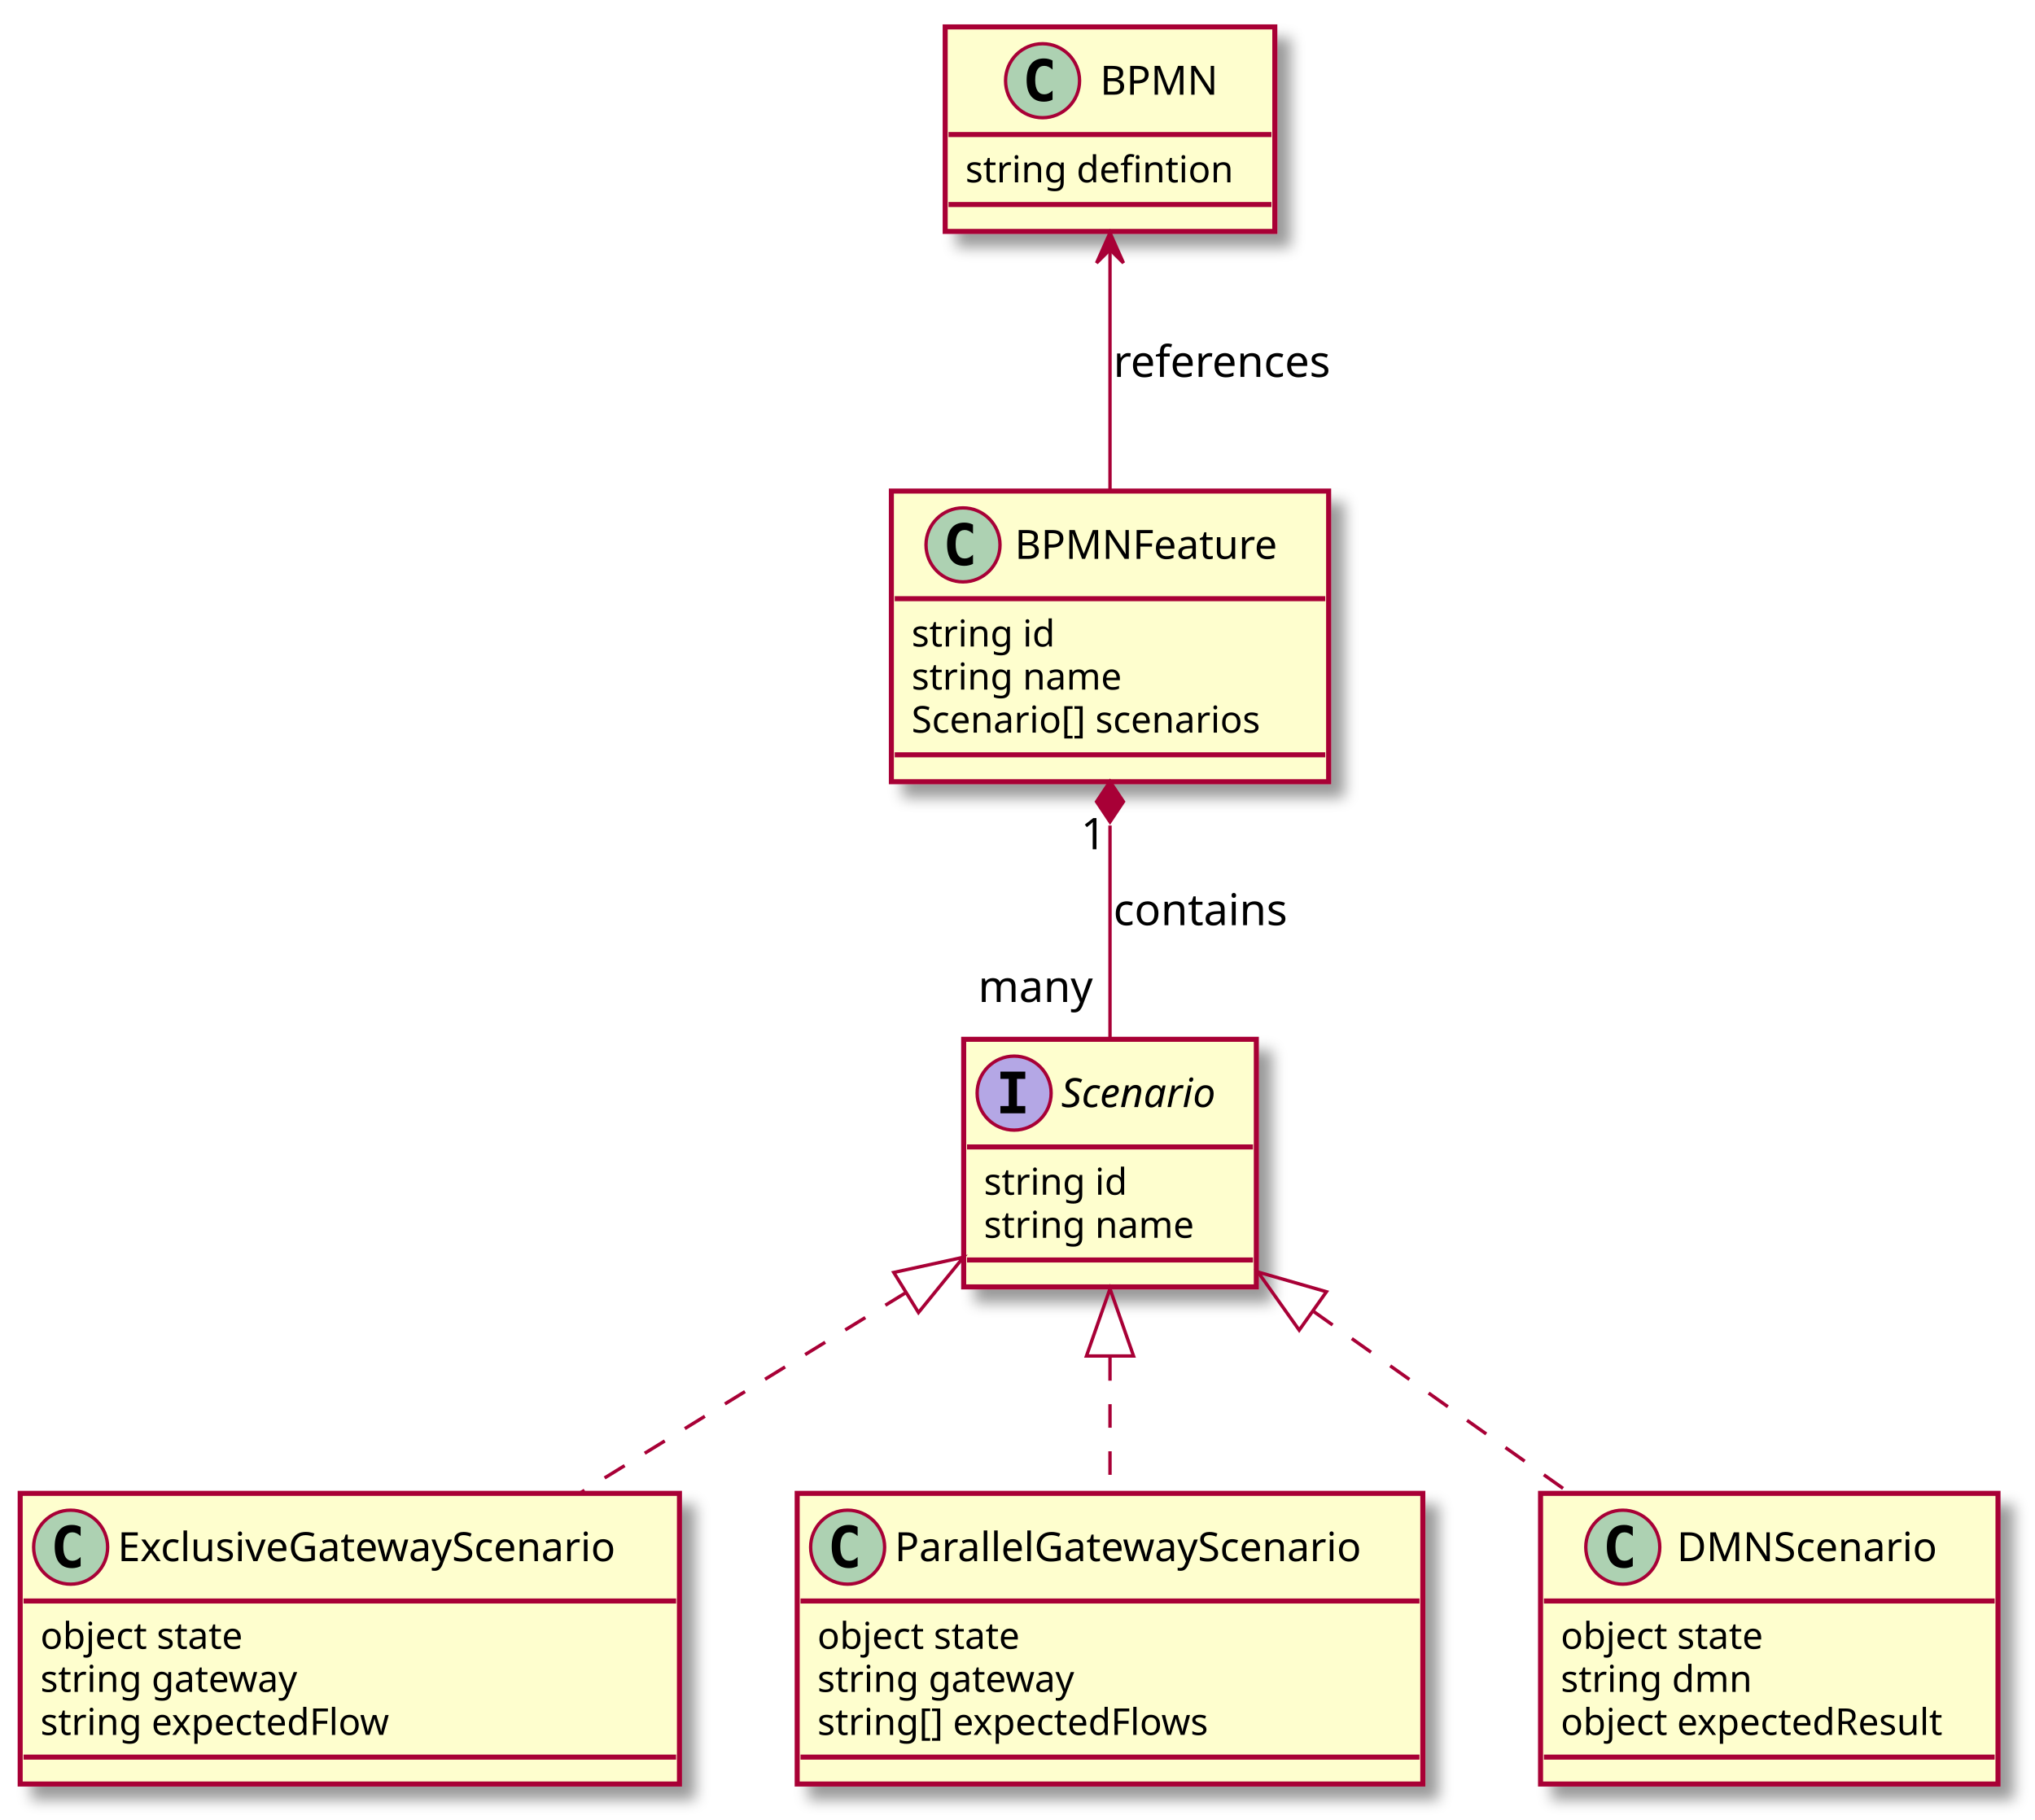
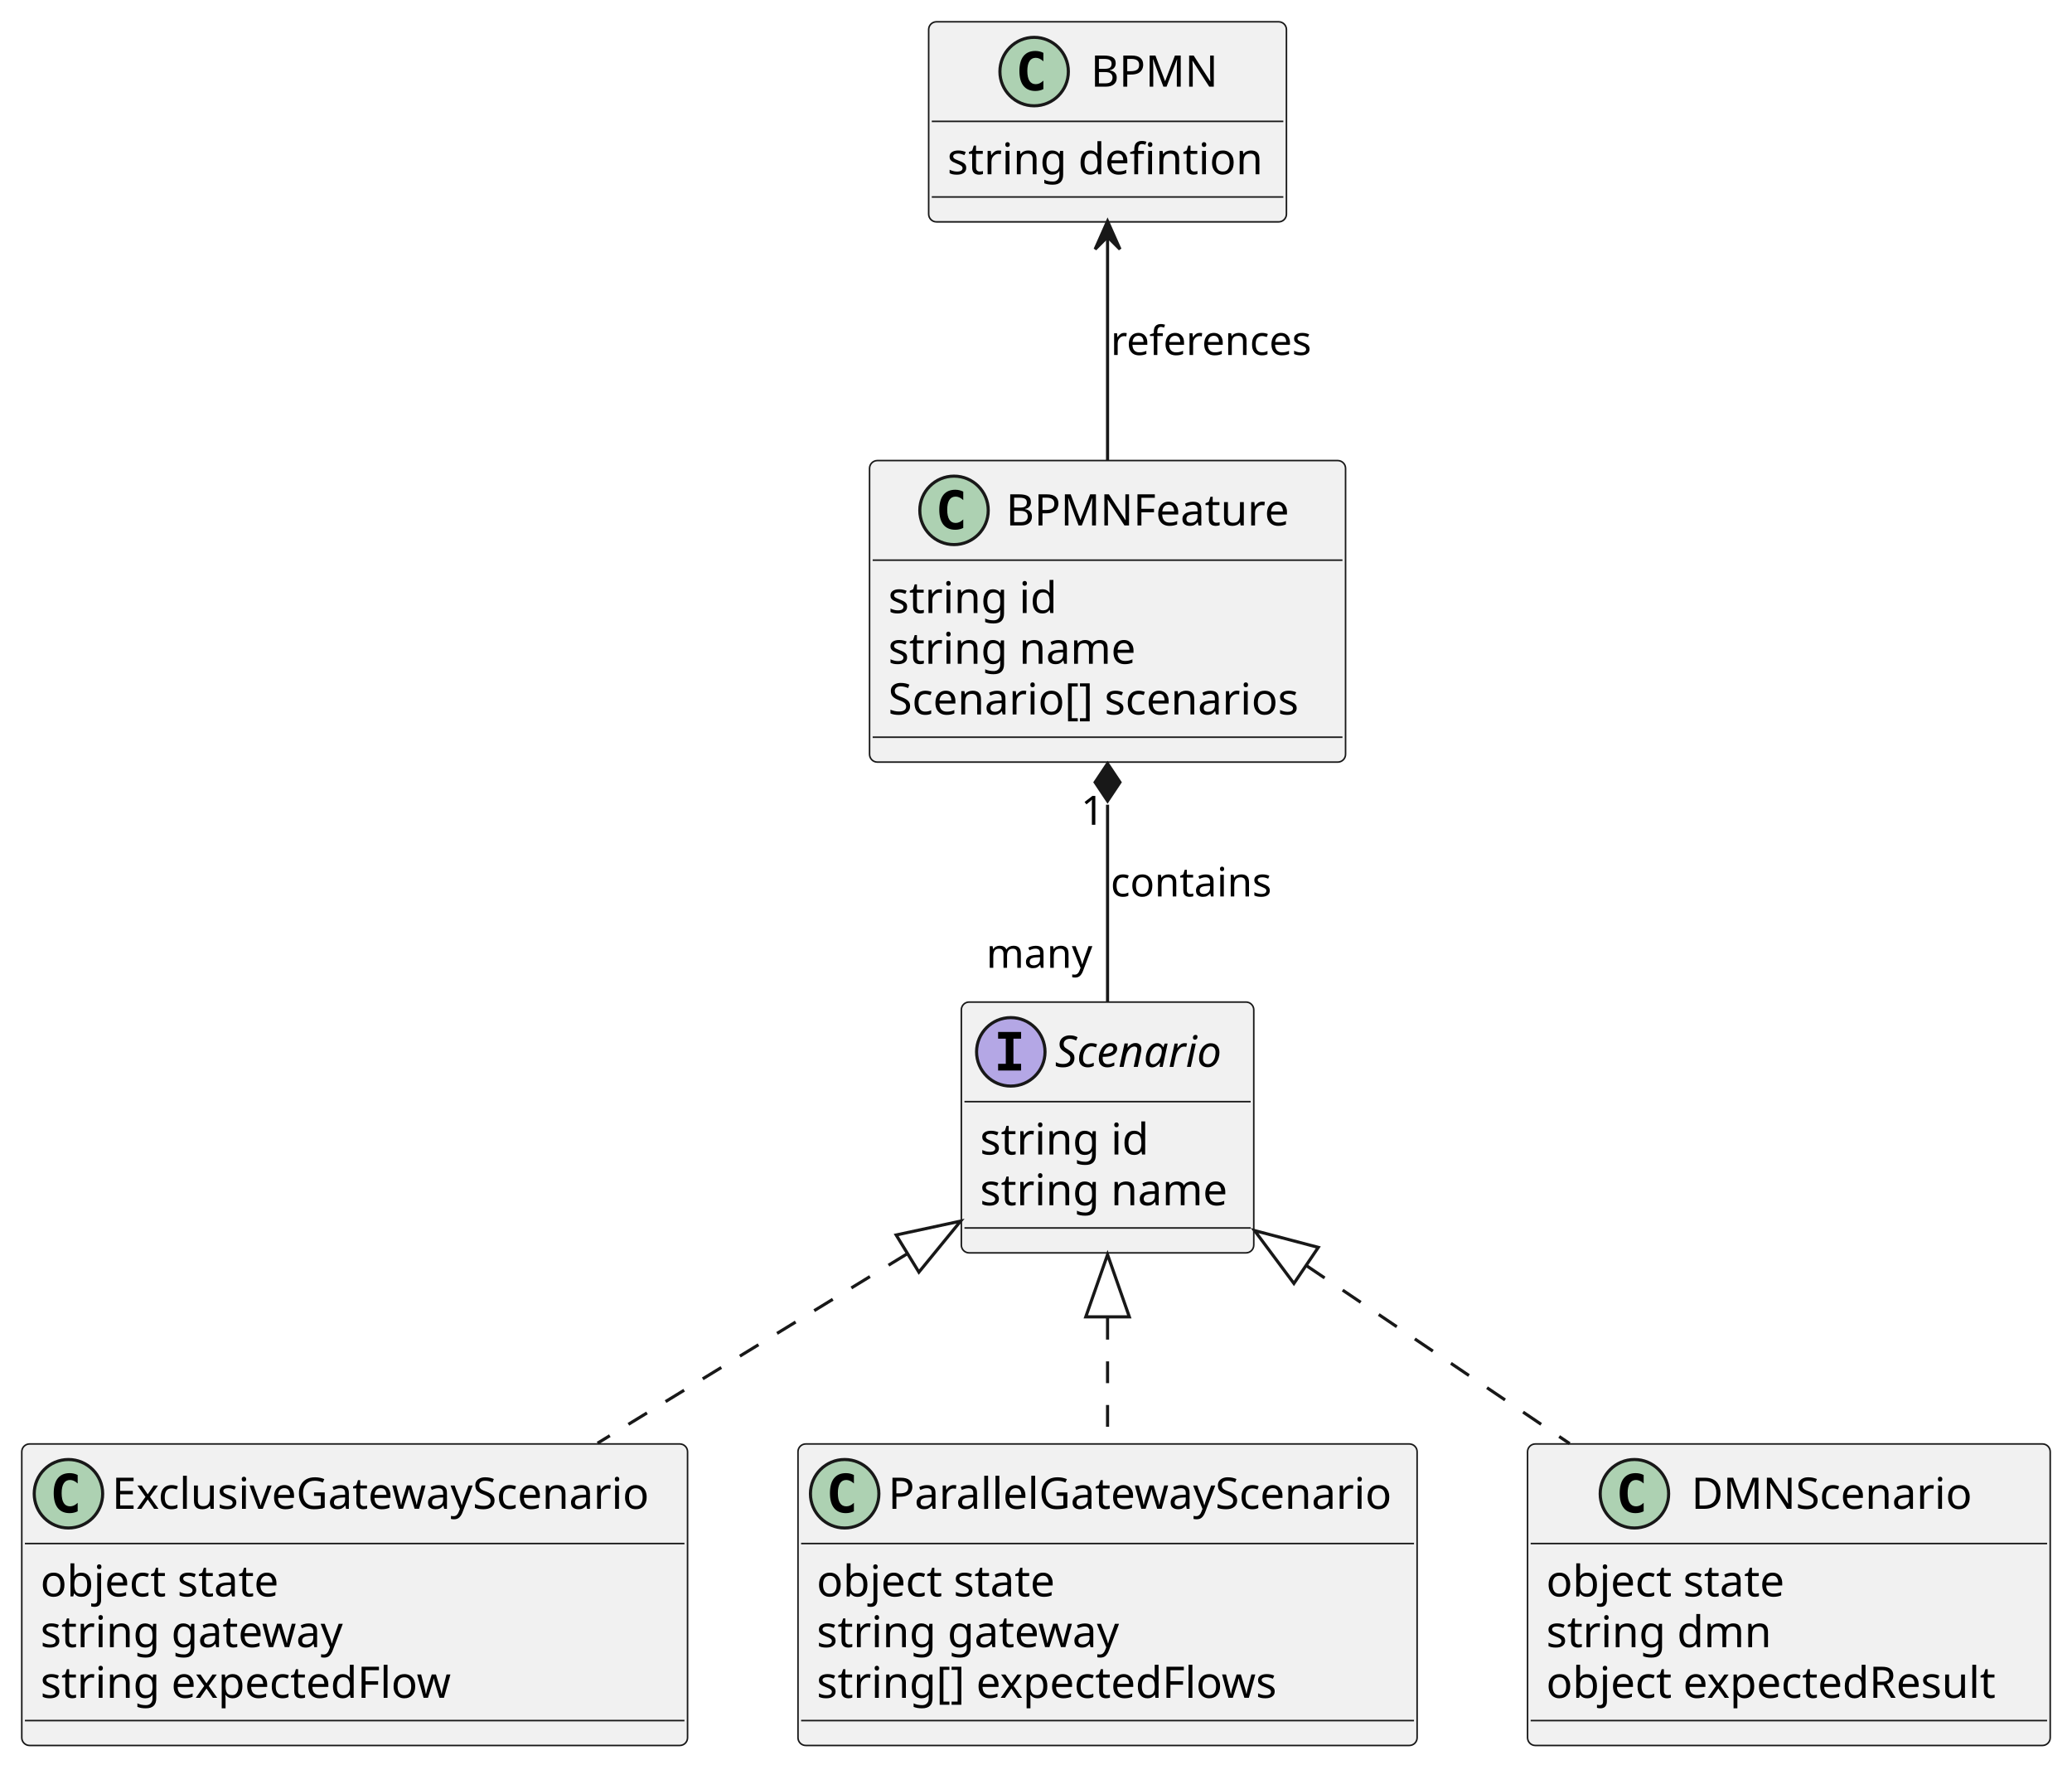
- <svg xmlns="http://www.w3.org/2000/svg" contentScriptType="application/ecmascript" contentStyleType="text/css" height="541px" preserveAspectRatio="none" style="width:605px;height:541px;" version="1.1" viewBox="0 0 605 541" width="605px" zoomAndPan="magnify">
-   <defs>
-     <filter height="300%" id="f1oic8wd7amlr3" width="300%" x="-1" y="-1">
-       <feGaussianBlur result="blurOut" stdDeviation="2.0" />
-       <feColorMatrix in="blurOut" result="blurOut2" type="matrix" values="0 0 0 0 0 0 0 0 0 0 0 0 0 0 0 0 0 0 .4 0" />
-       <feOffset dx="4.0" dy="4.0" in="blurOut2" result="blurOut3" />
-       <feBlend in="SourceGraphic" in2="blurOut3" mode="normal" />
-     </filter>
-   </defs>
+ <svg xmlns="http://www.w3.org/2000/svg" contentStyleType="text/css" height="567px" preserveAspectRatio="none" style="width:666px;height:567px;background:#FFFFFF;" version="1.1" viewBox="0 0 666 567" width="666px" zoomAndPan="magnify">
+   <defs />
  <g>
-     <rect fill="#FEFECE" filter="url(#f1oic8wd7amlr3)" height="60.805" id="BPMN" style="stroke: #A80036; stroke-width: 1.5;" width="98" x="281" y="8" />
-     <ellipse cx="309.95" cy="24" fill="#ADD1B2" rx="11" ry="11" style="stroke: #A80036; stroke-width: 1.0;" />
-     <path d="M312.919,29.641 Q312.341,29.938 311.7,30.078 Q311.059,30.234 310.356,30.234 Q307.856,30.234 306.528,28.594 Q305.216,26.938 305.216,23.812 Q305.216,20.688 306.528,19.031 Q307.856,17.375 310.356,17.375 Q311.059,17.375 311.7,17.531 Q312.356,17.688 312.919,17.984 L312.919,20.703 Q312.294,20.125 311.7,19.859 Q311.106,19.578 310.481,19.578 Q309.137,19.578 308.45,20.656 Q307.762,21.719 307.762,23.812 Q307.762,25.906 308.45,26.984 Q309.137,28.047 310.481,28.047 Q311.106,28.047 311.7,27.781 Q312.294,27.5 312.919,26.922 L312.919,29.641 Z " />
-     <text fill="#000000" font-family="sans-serif" font-size="12" lengthAdjust="spacingAndGlyphs" textLength="35" x="327.05" y="28.154">BPMN</text>
-     <line style="stroke: #A80036; stroke-width: 1.5;" x1="282" x2="378" y1="40" y2="40" />
-     <text fill="#000000" font-family="sans-serif" font-size="11" lengthAdjust="spacingAndGlyphs" textLength="86" x="287" y="54.21">string defintion</text>
-     <line style="stroke: #A80036; stroke-width: 1.5;" x1="282" x2="378" y1="60.805" y2="60.805" />
-     <rect fill="#FEFECE" filter="url(#f1oic8wd7amlr3)" height="86.414" id="BPMNFeature" style="stroke: #A80036; stroke-width: 1.5;" width="130" x="265" y="146" />
-     <ellipse cx="286.3" cy="162" fill="#ADD1B2" rx="11" ry="11" style="stroke: #A80036; stroke-width: 1.0;" />
-     <path d="M289.269,167.641 Q288.691,167.938 288.05,168.078 Q287.409,168.234 286.706,168.234 Q284.206,168.234 282.878,166.594 Q281.566,164.938 281.566,161.812 Q281.566,158.688 282.878,157.031 Q284.206,155.375 286.706,155.375 Q287.409,155.375 288.05,155.531 Q288.706,155.688 289.269,155.984 L289.269,158.703 Q288.644,158.125 288.05,157.859 Q287.456,157.578 286.831,157.578 Q285.488,157.578 284.8,158.656 Q284.113,159.719 284.113,161.812 Q284.113,163.906 284.8,164.984 Q285.488,166.047 286.831,166.047 Q287.456,166.047 288.05,165.781 Q288.644,165.5 289.269,164.922 L289.269,167.641 Z " />
-     <text fill="#000000" font-family="sans-serif" font-size="12" lengthAdjust="spacingAndGlyphs" textLength="84" x="301.7" y="166.154">BPMNFeature</text>
-     <line style="stroke: #A80036; stroke-width: 1.5;" x1="266" x2="394" y1="178" y2="178" />
-     <text fill="#000000" font-family="sans-serif" font-size="11" lengthAdjust="spacingAndGlyphs" textLength="47" x="271" y="192.21">string id</text>
-     <text fill="#000000" font-family="sans-serif" font-size="11" lengthAdjust="spacingAndGlyphs" textLength="69" x="271" y="205.015">string name</text>
-     <text fill="#000000" font-family="sans-serif" font-size="11" lengthAdjust="spacingAndGlyphs" textLength="118" x="271" y="217.82">Scenario[] scenarios</text>
-     <line style="stroke: #A80036; stroke-width: 1.5;" x1="266" x2="394" y1="224.414" y2="224.414" />
-     <rect fill="#FEFECE" filter="url(#f1oic8wd7amlr3)" height="73.609" id="Scenario" style="stroke: #A80036; stroke-width: 1.5;" width="87" x="286.5" y="309" />
-     <ellipse cx="301.5" cy="325" fill="#B4A7E5" rx="11" ry="11" style="stroke: #A80036; stroke-width: 1.0;" />
-     <path d="M297.422,320.766 L297.422,318.609 L304.812,318.609 L304.812,320.766 L302.344,320.766 L302.344,328.844 L304.812,328.844 L304.812,331 L297.422,331 L297.422,328.844 L299.891,328.844 L299.891,320.766 L297.422,320.766 Z " />
-     <text fill="#000000" font-family="sans-serif" font-size="12" font-style="italic" lengthAdjust="spacingAndGlyphs" textLength="55" x="315.5" y="329.154">Scenario</text>
-     <line style="stroke: #A80036; stroke-width: 1.5;" x1="287.5" x2="372.5" y1="341" y2="341" />
-     <text fill="#000000" font-family="sans-serif" font-size="11" lengthAdjust="spacingAndGlyphs" textLength="47" x="292.5" y="355.21">string id</text>
-     <text fill="#000000" font-family="sans-serif" font-size="11" lengthAdjust="spacingAndGlyphs" textLength="69" x="292.5" y="368.015">string name</text>
-     <line style="stroke: #A80036; stroke-width: 1.5;" x1="287.5" x2="372.5" y1="374.609" y2="374.609" />
-     <rect fill="#FEFECE" filter="url(#f1oic8wd7amlr3)" height="86.414" id="ExclusiveGatewayScenario" style="stroke: #A80036; stroke-width: 1.5;" width="196" x="6" y="444" />
-     <ellipse cx="21" cy="460" fill="#ADD1B2" rx="11" ry="11" style="stroke: #A80036; stroke-width: 1.0;" />
-     <path d="M23.969,465.641 Q23.391,465.938 22.75,466.078 Q22.109,466.234 21.406,466.234 Q18.906,466.234 17.578,464.594 Q16.266,462.938 16.266,459.812 Q16.266,456.688 17.578,455.031 Q18.906,453.375 21.406,453.375 Q22.109,453.375 22.75,453.531 Q23.406,453.688 23.969,453.984 L23.969,456.703 Q23.344,456.125 22.75,455.859 Q22.156,455.578 21.531,455.578 Q20.188,455.578 19.5,456.656 Q18.812,457.719 18.812,459.812 Q18.812,461.906 19.5,462.984 Q20.188,464.047 21.531,464.047 Q22.156,464.047 22.75,463.781 Q23.344,463.5 23.969,462.922 L23.969,465.641 Z " />
-     <text fill="#000000" font-family="sans-serif" font-size="12" lengthAdjust="spacingAndGlyphs" textLength="164" x="35" y="464.154">ExclusiveGatewayScenario</text>
-     <line style="stroke: #A80036; stroke-width: 1.5;" x1="7" x2="201" y1="476" y2="476" />
-     <text fill="#000000" font-family="sans-serif" font-size="11" lengthAdjust="spacingAndGlyphs" textLength="67" x="12" y="490.21">object state</text>
-     <text fill="#000000" font-family="sans-serif" font-size="11" lengthAdjust="spacingAndGlyphs" textLength="84" x="12" y="503.015">string gateway</text>
-     <text fill="#000000" font-family="sans-serif" font-size="11" lengthAdjust="spacingAndGlyphs" textLength="113" x="12" y="515.82">string expectedFlow</text>
-     <line style="stroke: #A80036; stroke-width: 1.5;" x1="7" x2="201" y1="522.414" y2="522.414" />
-     <rect fill="#FEFECE" filter="url(#f1oic8wd7amlr3)" height="86.414" id="ParallelGatewayScenario" style="stroke: #A80036; stroke-width: 1.5;" width="186" x="237" y="444" />
-     <ellipse cx="252" cy="460" fill="#ADD1B2" rx="11" ry="11" style="stroke: #A80036; stroke-width: 1.0;" />
-     <path d="M254.969,465.641 Q254.391,465.938 253.75,466.078 Q253.109,466.234 252.406,466.234 Q249.906,466.234 248.578,464.594 Q247.266,462.938 247.266,459.812 Q247.266,456.688 248.578,455.031 Q249.906,453.375 252.406,453.375 Q253.109,453.375 253.75,453.531 Q254.406,453.688 254.969,453.984 L254.969,456.703 Q254.344,456.125 253.75,455.859 Q253.156,455.578 252.531,455.578 Q251.188,455.578 250.5,456.656 Q249.812,457.719 249.812,459.812 Q249.812,461.906 250.5,462.984 Q251.188,464.047 252.531,464.047 Q253.156,464.047 253.75,463.781 Q254.344,463.5 254.969,462.922 L254.969,465.641 Z " />
-     <text fill="#000000" font-family="sans-serif" font-size="12" lengthAdjust="spacingAndGlyphs" textLength="154" x="266" y="464.154">ParallelGatewayScenario</text>
-     <line style="stroke: #A80036; stroke-width: 1.5;" x1="238" x2="422" y1="476" y2="476" />
-     <text fill="#000000" font-family="sans-serif" font-size="11" lengthAdjust="spacingAndGlyphs" textLength="67" x="243" y="490.21">object state</text>
-     <text fill="#000000" font-family="sans-serif" font-size="11" lengthAdjust="spacingAndGlyphs" textLength="84" x="243" y="503.015">string gateway</text>
-     <text fill="#000000" font-family="sans-serif" font-size="11" lengthAdjust="spacingAndGlyphs" textLength="128" x="243" y="515.82">string[] expectedFlows</text>
-     <line style="stroke: #A80036; stroke-width: 1.5;" x1="238" x2="422" y1="522.414" y2="522.414" />
-     <rect fill="#FEFECE" filter="url(#f1oic8wd7amlr3)" height="86.414" id="DMNScenario" style="stroke: #A80036; stroke-width: 1.5;" width="136" x="458" y="444" />
-     <ellipse cx="482.45" cy="460" fill="#ADD1B2" rx="11" ry="11" style="stroke: #A80036; stroke-width: 1.0;" />
-     <path d="M485.419,465.641 Q484.841,465.938 484.2,466.078 Q483.559,466.234 482.856,466.234 Q480.356,466.234 479.028,464.594 Q477.716,462.938 477.716,459.812 Q477.716,456.688 479.028,455.031 Q480.356,453.375 482.856,453.375 Q483.559,453.375 484.2,453.531 Q484.856,453.688 485.419,453.984 L485.419,456.703 Q484.794,456.125 484.2,455.859 Q483.606,455.578 482.981,455.578 Q481.637,455.578 480.95,456.656 Q480.262,457.719 480.262,459.812 Q480.262,461.906 480.95,462.984 Q481.637,464.047 482.981,464.047 Q483.606,464.047 484.2,463.781 Q484.794,463.5 485.419,462.922 L485.419,465.641 Z " />
-     <text fill="#000000" font-family="sans-serif" font-size="12" lengthAdjust="spacingAndGlyphs" textLength="83" x="498.55" y="464.154">DMNScenario</text>
-     <line style="stroke: #A80036; stroke-width: 1.5;" x1="459" x2="593" y1="476" y2="476" />
-     <text fill="#000000" font-family="sans-serif" font-size="11" lengthAdjust="spacingAndGlyphs" textLength="67" x="464" y="490.21">object state</text>
-     <text fill="#000000" font-family="sans-serif" font-size="11" lengthAdjust="spacingAndGlyphs" textLength="62" x="464" y="503.015">string dmn</text>
-     <text fill="#000000" font-family="sans-serif" font-size="11" lengthAdjust="spacingAndGlyphs" textLength="124" x="464" y="515.82">object expectedResult</text>
-     <line style="stroke: #A80036; stroke-width: 1.5;" x1="459" x2="593" y1="522.414" y2="522.414" />
-     <path d="M330,74.23 C330,95.67 330,123.31 330,145.98 " fill="none" id="BPMN&lt;-BPMNFeature" style="stroke: #A80036; stroke-width: 1.0;" />
-     <polygon fill="#A80036" points="330,69.19,326,78.19,330,74.19,334,78.19,330,69.19" style="stroke: #A80036; stroke-width: 1.0;" />
-     <text fill="#000000" font-family="sans-serif" font-size="13" lengthAdjust="spacingAndGlyphs" textLength="68" x="331" y="112.067">references</text>
-     <path d="M330,245.43 C330,266.49 330,289.91 330,308.75 " fill="none" id="BPMNFeature&lt;-Scenario" style="stroke: #A80036; stroke-width: 1.0;" />
-     <polygon fill="#A80036" points="330,232.35,326,238.35,330,244.35,334,238.35,330,232.35" style="stroke: #A80036; stroke-width: 1.0;" />
-     <text fill="#000000" font-family="sans-serif" font-size="13" lengthAdjust="spacingAndGlyphs" textLength="54" x="331" y="275.067">contains</text>
-     <text fill="#000000" font-family="sans-serif" font-size="13" lengthAdjust="spacingAndGlyphs" textLength="8" x="321.363" y="252.499">1</text>
-     <text fill="#000000" font-family="sans-serif" font-size="13" lengthAdjust="spacingAndGlyphs" textLength="36" x="290.794" y="297.892">many</text>
-     <path d="M269.18,384.4 C239.3,402.78 203.18,425 172.34,443.97 " fill="none" id="Scenario&lt;-ExclusiveGatewayScenario" style="stroke: #A80036; stroke-width: 1.0; stroke-dasharray: 7.0,7.0;" />
-     <polygon fill="none" points="265.72,378.32,286.42,373.8,273.06,390.24,265.72,378.32" style="stroke: #A80036; stroke-width: 1.0;" />
-     <path d="M330,403.49 C330,416.98 330,431.15 330,443.86 " fill="none" id="Scenario&lt;-ParallelGatewayScenario" style="stroke: #A80036; stroke-width: 1.0; stroke-dasharray: 7.0,7.0;" />
-     <polygon fill="none" points="323,403.16,330,383.16,337,403.16,323,403.16" style="stroke: #A80036; stroke-width: 1.0;" />
-     <path d="M390.47,389.88 C414.66,407.04 442.46,426.75 466.55,443.84 " fill="none" id="Scenario&lt;-DMNScenario" style="stroke: #A80036; stroke-width: 1.0; stroke-dasharray: 7.0,7.0;" />
-     <polygon fill="none" points="386.25,395.47,373.99,378.19,394.35,384.05,386.25,395.47" style="stroke: #A80036; stroke-width: 1.0;" />
+     <g id="elem_BPMN">
+       <rect codeLine="2" fill="#F1F1F1" height="64.297" id="BPMN" rx="2.5" ry="2.5" style="stroke:#181818;stroke-width:0.5;" width="115" x="298.5" y="7" />
+       <ellipse cx="332.4" cy="23" fill="#ADD1B2" rx="11" ry="11" style="stroke:#181818;stroke-width:1.0;" />
+       <path d="M335.369,28.641 Q334.791,28.938 334.15,29.078 Q333.509,29.234 332.806,29.234 Q330.306,29.234 328.978,27.594 Q327.666,25.938 327.666,22.812 Q327.666,19.688 328.978,18.031 Q330.306,16.375 332.806,16.375 Q333.509,16.375 334.15,16.531 Q334.806,16.688 335.369,16.984 L335.369,19.703 Q334.744,19.125 334.15,18.859 Q333.556,18.578 332.931,18.578 Q331.587,18.578 330.9,19.656 Q330.212,20.719 330.212,22.812 Q330.212,24.906 330.9,25.984 Q331.587,27.047 332.931,27.047 Q333.556,27.047 334.15,26.781 Q334.744,26.5 335.369,25.922 L335.369,28.641 Z " fill="#000000" />
+       <text fill="#000000" font-family="sans-serif" font-size="14" lengthAdjust="spacing" textLength="41" x="350.6" y="27.847">BPMN</text>
+       <line style="stroke:#181818;stroke-width:0.5;" x1="299.5" x2="412.5" y1="39" y2="39" />
+       <text fill="#000000" font-family="sans-serif" font-size="14" lengthAdjust="spacing" textLength="103" x="304.5" y="55.995">string defintion</text>
+       <line style="stroke:#181818;stroke-width:0.5;" x1="299.5" x2="412.5" y1="63.297" y2="63.297" />
+     </g>
+     <g id="elem_BPMNFeature">
+       <rect codeLine="6" fill="#F1F1F1" height="96.891" id="BPMNFeature" rx="2.5" ry="2.5" style="stroke:#181818;stroke-width:0.5;" width="153" x="279.5" y="148" />
+       <ellipse cx="306.65" cy="164" fill="#ADD1B2" rx="11" ry="11" style="stroke:#181818;stroke-width:1.0;" />
+       <path d="M309.619,169.641 Q309.041,169.938 308.4,170.078 Q307.759,170.234 307.056,170.234 Q304.556,170.234 303.228,168.594 Q301.916,166.938 301.916,163.812 Q301.916,160.688 303.228,159.031 Q304.556,157.375 307.056,157.375 Q307.759,157.375 308.4,157.531 Q309.056,157.688 309.619,157.984 L309.619,160.703 Q308.994,160.125 308.4,159.859 Q307.806,159.578 307.181,159.578 Q305.837,159.578 305.15,160.656 Q304.462,161.719 304.462,163.812 Q304.462,165.906 305.15,166.984 Q305.837,168.047 307.181,168.047 Q307.806,168.047 308.4,167.781 Q308.994,167.5 309.619,166.922 L309.619,169.641 Z " fill="#000000" />
+       <text fill="#000000" font-family="sans-serif" font-size="14" lengthAdjust="spacing" textLength="94" x="323.35" y="168.847">BPMNFeature</text>
+       <line style="stroke:#181818;stroke-width:0.5;" x1="280.5" x2="431.5" y1="180" y2="180" />
+       <text fill="#000000" font-family="sans-serif" font-size="14" lengthAdjust="spacing" textLength="55" x="285.5" y="196.995">string id</text>
+       <text fill="#000000" font-family="sans-serif" font-size="14" lengthAdjust="spacing" textLength="82" x="285.5" y="213.292">string name</text>
+       <text fill="#000000" font-family="sans-serif" font-size="14" lengthAdjust="spacing" textLength="141" x="285.5" y="229.589">Scenario[] scenarios</text>
+       <line style="stroke:#181818;stroke-width:0.5;" x1="280.5" x2="431.5" y1="236.891" y2="236.891" />
+     </g>
+     <g id="elem_Scenario">
+       <rect codeLine="12" fill="#F1F1F1" height="80.594" id="Scenario" rx="2.5" ry="2.5" style="stroke:#181818;stroke-width:0.5;" width="94" x="309" y="322" />
+       <ellipse cx="324.9" cy="338" fill="#B4A7E5" rx="11" ry="11" style="stroke:#181818;stroke-width:1.0;" />
+       <path d="M320.822,333.766 L320.822,331.609 L328.212,331.609 L328.212,333.766 L325.744,333.766 L325.744,341.844 L328.212,341.844 L328.212,344 L320.822,344 L320.822,341.844 L323.291,341.844 L323.291,333.766 L320.822,333.766 Z " fill="#000000" />
+       <text fill="#000000" font-family="sans-serif" font-size="14" font-style="italic" lengthAdjust="spacing" textLength="60" x="339.1" y="342.847">Scenario</text>
+       <line style="stroke:#181818;stroke-width:0.5;" x1="310" x2="402" y1="354" y2="354" />
+       <text fill="#000000" font-family="sans-serif" font-size="14" lengthAdjust="spacing" textLength="55" x="315" y="370.995">string id</text>
+       <text fill="#000000" font-family="sans-serif" font-size="14" lengthAdjust="spacing" textLength="82" x="315" y="387.292">string name</text>
+       <line style="stroke:#181818;stroke-width:0.5;" x1="310" x2="402" y1="394.594" y2="394.594" />
+     </g>
+     <g id="elem_ExclusiveGatewayScenario">
+       <rect codeLine="17" fill="#F1F1F1" height="96.891" id="ExclusiveGatewayScenario" rx="2.5" ry="2.5" style="stroke:#181818;stroke-width:0.5;" width="214" x="7" y="464" />
+       <ellipse cx="22" cy="480" fill="#ADD1B2" rx="11" ry="11" style="stroke:#181818;stroke-width:1.0;" />
+       <path d="M24.969,485.641 Q24.391,485.938 23.75,486.078 Q23.109,486.234 22.406,486.234 Q19.906,486.234 18.578,484.594 Q17.266,482.938 17.266,479.812 Q17.266,476.688 18.578,475.031 Q19.906,473.375 22.406,473.375 Q23.109,473.375 23.75,473.531 Q24.406,473.688 24.969,473.984 L24.969,476.703 Q24.344,476.125 23.75,475.859 Q23.156,475.578 22.531,475.578 Q21.188,475.578 20.5,476.656 Q19.812,477.719 19.812,479.812 Q19.812,481.906 20.5,482.984 Q21.188,484.047 22.531,484.047 Q23.156,484.047 23.75,483.781 Q24.344,483.5 24.969,482.922 L24.969,485.641 Z " fill="#000000" />
+       <text fill="#000000" font-family="sans-serif" font-size="14" lengthAdjust="spacing" textLength="182" x="36" y="484.847">ExclusiveGatewayScenario</text>
+       <line style="stroke:#181818;stroke-width:0.5;" x1="8" x2="220" y1="496" y2="496" />
+       <text fill="#000000" font-family="sans-serif" font-size="14" lengthAdjust="spacing" textLength="82" x="13" y="512.995">object state</text>
+       <text fill="#000000" font-family="sans-serif" font-size="14" lengthAdjust="spacing" textLength="100" x="13" y="529.292">string gateway</text>
+       <text fill="#000000" font-family="sans-serif" font-size="14" lengthAdjust="spacing" textLength="139" x="13" y="545.589">string expectedFlow</text>
+       <line style="stroke:#181818;stroke-width:0.5;" x1="8" x2="220" y1="552.891" y2="552.891" />
+     </g>
+     <g id="elem_ParallelGatewayScenario">
+       <rect codeLine="23" fill="#F1F1F1" height="96.891" id="ParallelGatewayScenario" rx="2.5" ry="2.5" style="stroke:#181818;stroke-width:0.5;" width="199" x="256.5" y="464" />
+       <ellipse cx="271.5" cy="480" fill="#ADD1B2" rx="11" ry="11" style="stroke:#181818;stroke-width:1.0;" />
+       <path d="M274.469,485.641 Q273.891,485.938 273.25,486.078 Q272.609,486.234 271.906,486.234 Q269.406,486.234 268.078,484.594 Q266.766,482.938 266.766,479.812 Q266.766,476.688 268.078,475.031 Q269.406,473.375 271.906,473.375 Q272.609,473.375 273.25,473.531 Q273.906,473.688 274.469,473.984 L274.469,476.703 Q273.844,476.125 273.25,475.859 Q272.656,475.578 272.031,475.578 Q270.688,475.578 270,476.656 Q269.312,477.719 269.312,479.812 Q269.312,481.906 270,482.984 Q270.688,484.047 272.031,484.047 Q272.656,484.047 273.25,483.781 Q273.844,483.5 274.469,482.922 L274.469,485.641 Z " fill="#000000" />
+       <text fill="#000000" font-family="sans-serif" font-size="14" lengthAdjust="spacing" textLength="167" x="285.5" y="484.847">ParallelGatewayScenario</text>
+       <line style="stroke:#181818;stroke-width:0.5;" x1="257.5" x2="454.5" y1="496" y2="496" />
+       <text fill="#000000" font-family="sans-serif" font-size="14" lengthAdjust="spacing" textLength="82" x="262.5" y="512.995">object state</text>
+       <text fill="#000000" font-family="sans-serif" font-size="14" lengthAdjust="spacing" textLength="100" x="262.5" y="529.292">string gateway</text>
+       <text fill="#000000" font-family="sans-serif" font-size="14" lengthAdjust="spacing" textLength="157" x="262.5" y="545.589">string[] expectedFlows</text>
+       <line style="stroke:#181818;stroke-width:0.5;" x1="257.5" x2="454.5" y1="552.891" y2="552.891" />
+     </g>
+     <g id="elem_DMNScenario">
+       <rect codeLine="29" fill="#F1F1F1" height="96.891" id="DMNScenario" rx="2.5" ry="2.5" style="stroke:#181818;stroke-width:0.5;" width="168" x="491" y="464" />
+       <ellipse cx="525.35" cy="480" fill="#ADD1B2" rx="11" ry="11" style="stroke:#181818;stroke-width:1.0;" />
+       <path d="M528.319,485.641 Q527.741,485.938 527.1,486.078 Q526.459,486.234 525.756,486.234 Q523.256,486.234 521.928,484.594 Q520.616,482.938 520.616,479.812 Q520.616,476.688 521.928,475.031 Q523.256,473.375 525.756,473.375 Q526.459,473.375 527.1,473.531 Q527.756,473.688 528.319,473.984 L528.319,476.703 Q527.694,476.125 527.1,475.859 Q526.506,475.578 525.881,475.578 Q524.538,475.578 523.85,476.656 Q523.163,477.719 523.163,479.812 Q523.163,481.906 523.85,482.984 Q524.538,484.047 525.881,484.047 Q526.506,484.047 527.1,483.781 Q527.694,483.5 528.319,482.922 L528.319,485.641 Z " fill="#000000" />
+       <text fill="#000000" font-family="sans-serif" font-size="14" lengthAdjust="spacing" textLength="93" x="543.65" y="484.847">DMNScenario</text>
+       <line style="stroke:#181818;stroke-width:0.5;" x1="492" x2="658" y1="496" y2="496" />
+       <text fill="#000000" font-family="sans-serif" font-size="14" lengthAdjust="spacing" textLength="82" x="497" y="512.995">object state</text>
+       <text fill="#000000" font-family="sans-serif" font-size="14" lengthAdjust="spacing" textLength="74" x="497" y="529.292">string dmn</text>
+       <text fill="#000000" font-family="sans-serif" font-size="14" lengthAdjust="spacing" textLength="156" x="497" y="545.589">object expectedResult</text>
+       <line style="stroke:#181818;stroke-width:0.5;" x1="492" x2="658" y1="552.891" y2="552.891" />
+     </g>
+     <g id="link_BPMN_BPMNFeature">
+       <path codeLine="35" d="M356,76.11 C356,97.48 356,124.8 356,147.91 " fill="none" id="BPMN-backto-BPMNFeature" style="stroke:#181818;stroke-width:1.0;" />
+       <polygon fill="#181818" points="356,71.09,352,80.09,356,76.09,360,80.09,356,71.09" style="stroke:#181818;stroke-width:1.0;" />
+       <text fill="#000000" font-family="sans-serif" font-size="13" lengthAdjust="spacing" textLength="68" x="357" y="114.067">references</text>
+     </g>
+     <g id="link_BPMNFeature_Scenario">
+       <path codeLine="36" d="M356,258.58 C356,279.74 356,302.88 356,321.86 " fill="none" id="BPMNFeature-backto-Scenario" style="stroke:#181818;stroke-width:1.0;" />
+       <polygon fill="#181818" points="356,245.38,352,251.38,356,257.38,360,251.38,356,245.38" style="stroke:#181818;stroke-width:1.0;" />
+       <text fill="#000000" font-family="sans-serif" font-size="13" lengthAdjust="spacing" textLength="54" x="357" y="288.067">contains</text>
+       <text fill="#000000" font-family="sans-serif" font-size="13" lengthAdjust="spacing" textLength="8" x="347.462" y="265.039">1</text>
+       <text fill="#000000" font-family="sans-serif" font-size="13" lengthAdjust="spacing" textLength="36" x="317.019" y="310.998">many</text>
+     </g>
+     <g id="link_Scenario_ExclusiveGatewayScenario">
+       <path codeLine="38" d="M291.57,402.91 C261,421.6 224.21,444.1 192.07,463.75 " fill="none" id="Scenario-backto-ExclusiveGatewayScenario" style="stroke:#181818;stroke-width:1.0;stroke-dasharray:7.0,7.0;" />
+       <polygon fill="none" points="288.05,396.85,308.77,392.39,295.36,408.79,288.05,396.85" style="stroke:#181818;stroke-width:1.0;" />
+     </g>
+     <g id="link_Scenario_ParallelGatewayScenario">
+       <path codeLine="39" d="M356,423.47 C356,436.9 356,450.97 356,463.82 " fill="none" id="Scenario-backto-ParallelGatewayScenario" style="stroke:#181818;stroke-width:1.0;stroke-dasharray:7.0,7.0;" />
+       <polygon fill="none" points="349,423.16,356,403.16,363,423.16,349,423.16" style="stroke:#181818;stroke-width:1.0;" />
+     </g>
+     <g id="link_Scenario_DMNScenario">
+       <path codeLine="40" d="M419.97,406.73 C446.5,424.66 477.36,445.51 504.53,463.88 " fill="none" id="Scenario-backto-DMNScenario" style="stroke:#181818;stroke-width:1.0;stroke-dasharray:7.0,7.0;" />
+       <polygon fill="none" points="415.9,412.43,403.25,395.43,423.74,400.83,415.9,412.43" style="stroke:#181818;stroke-width:1.0;" />
+     </g>
  </g>
</svg>
